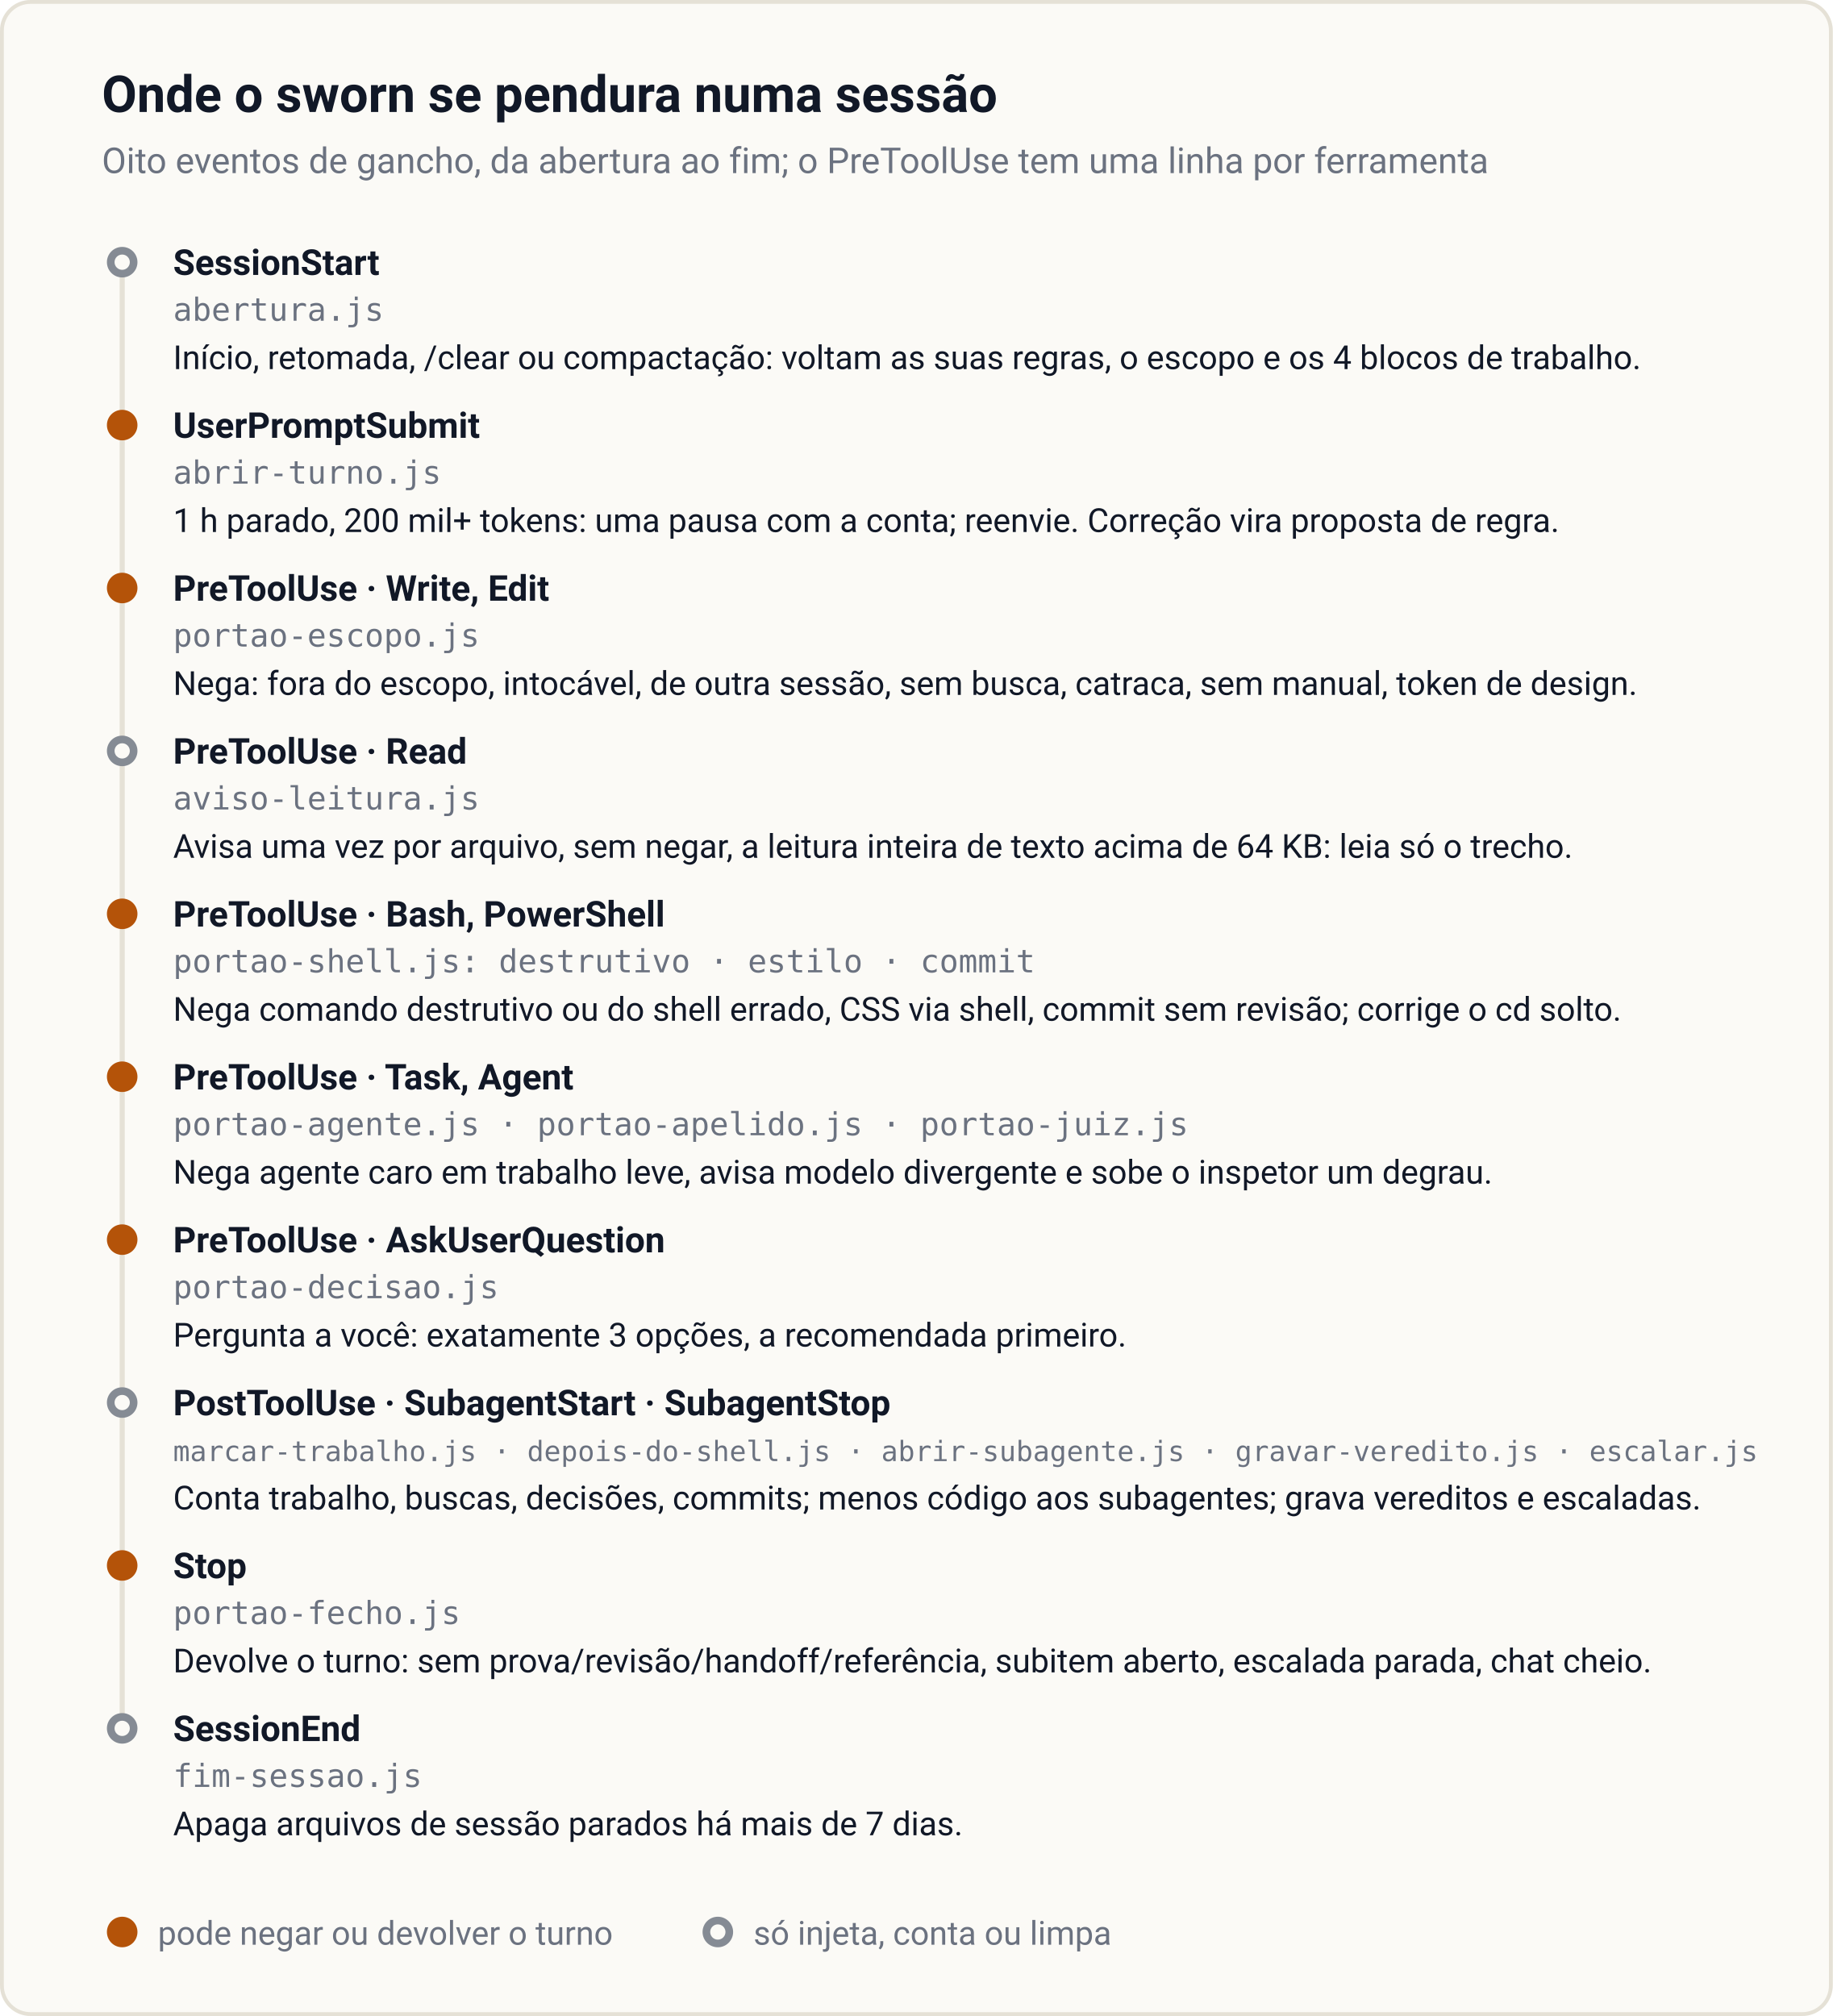
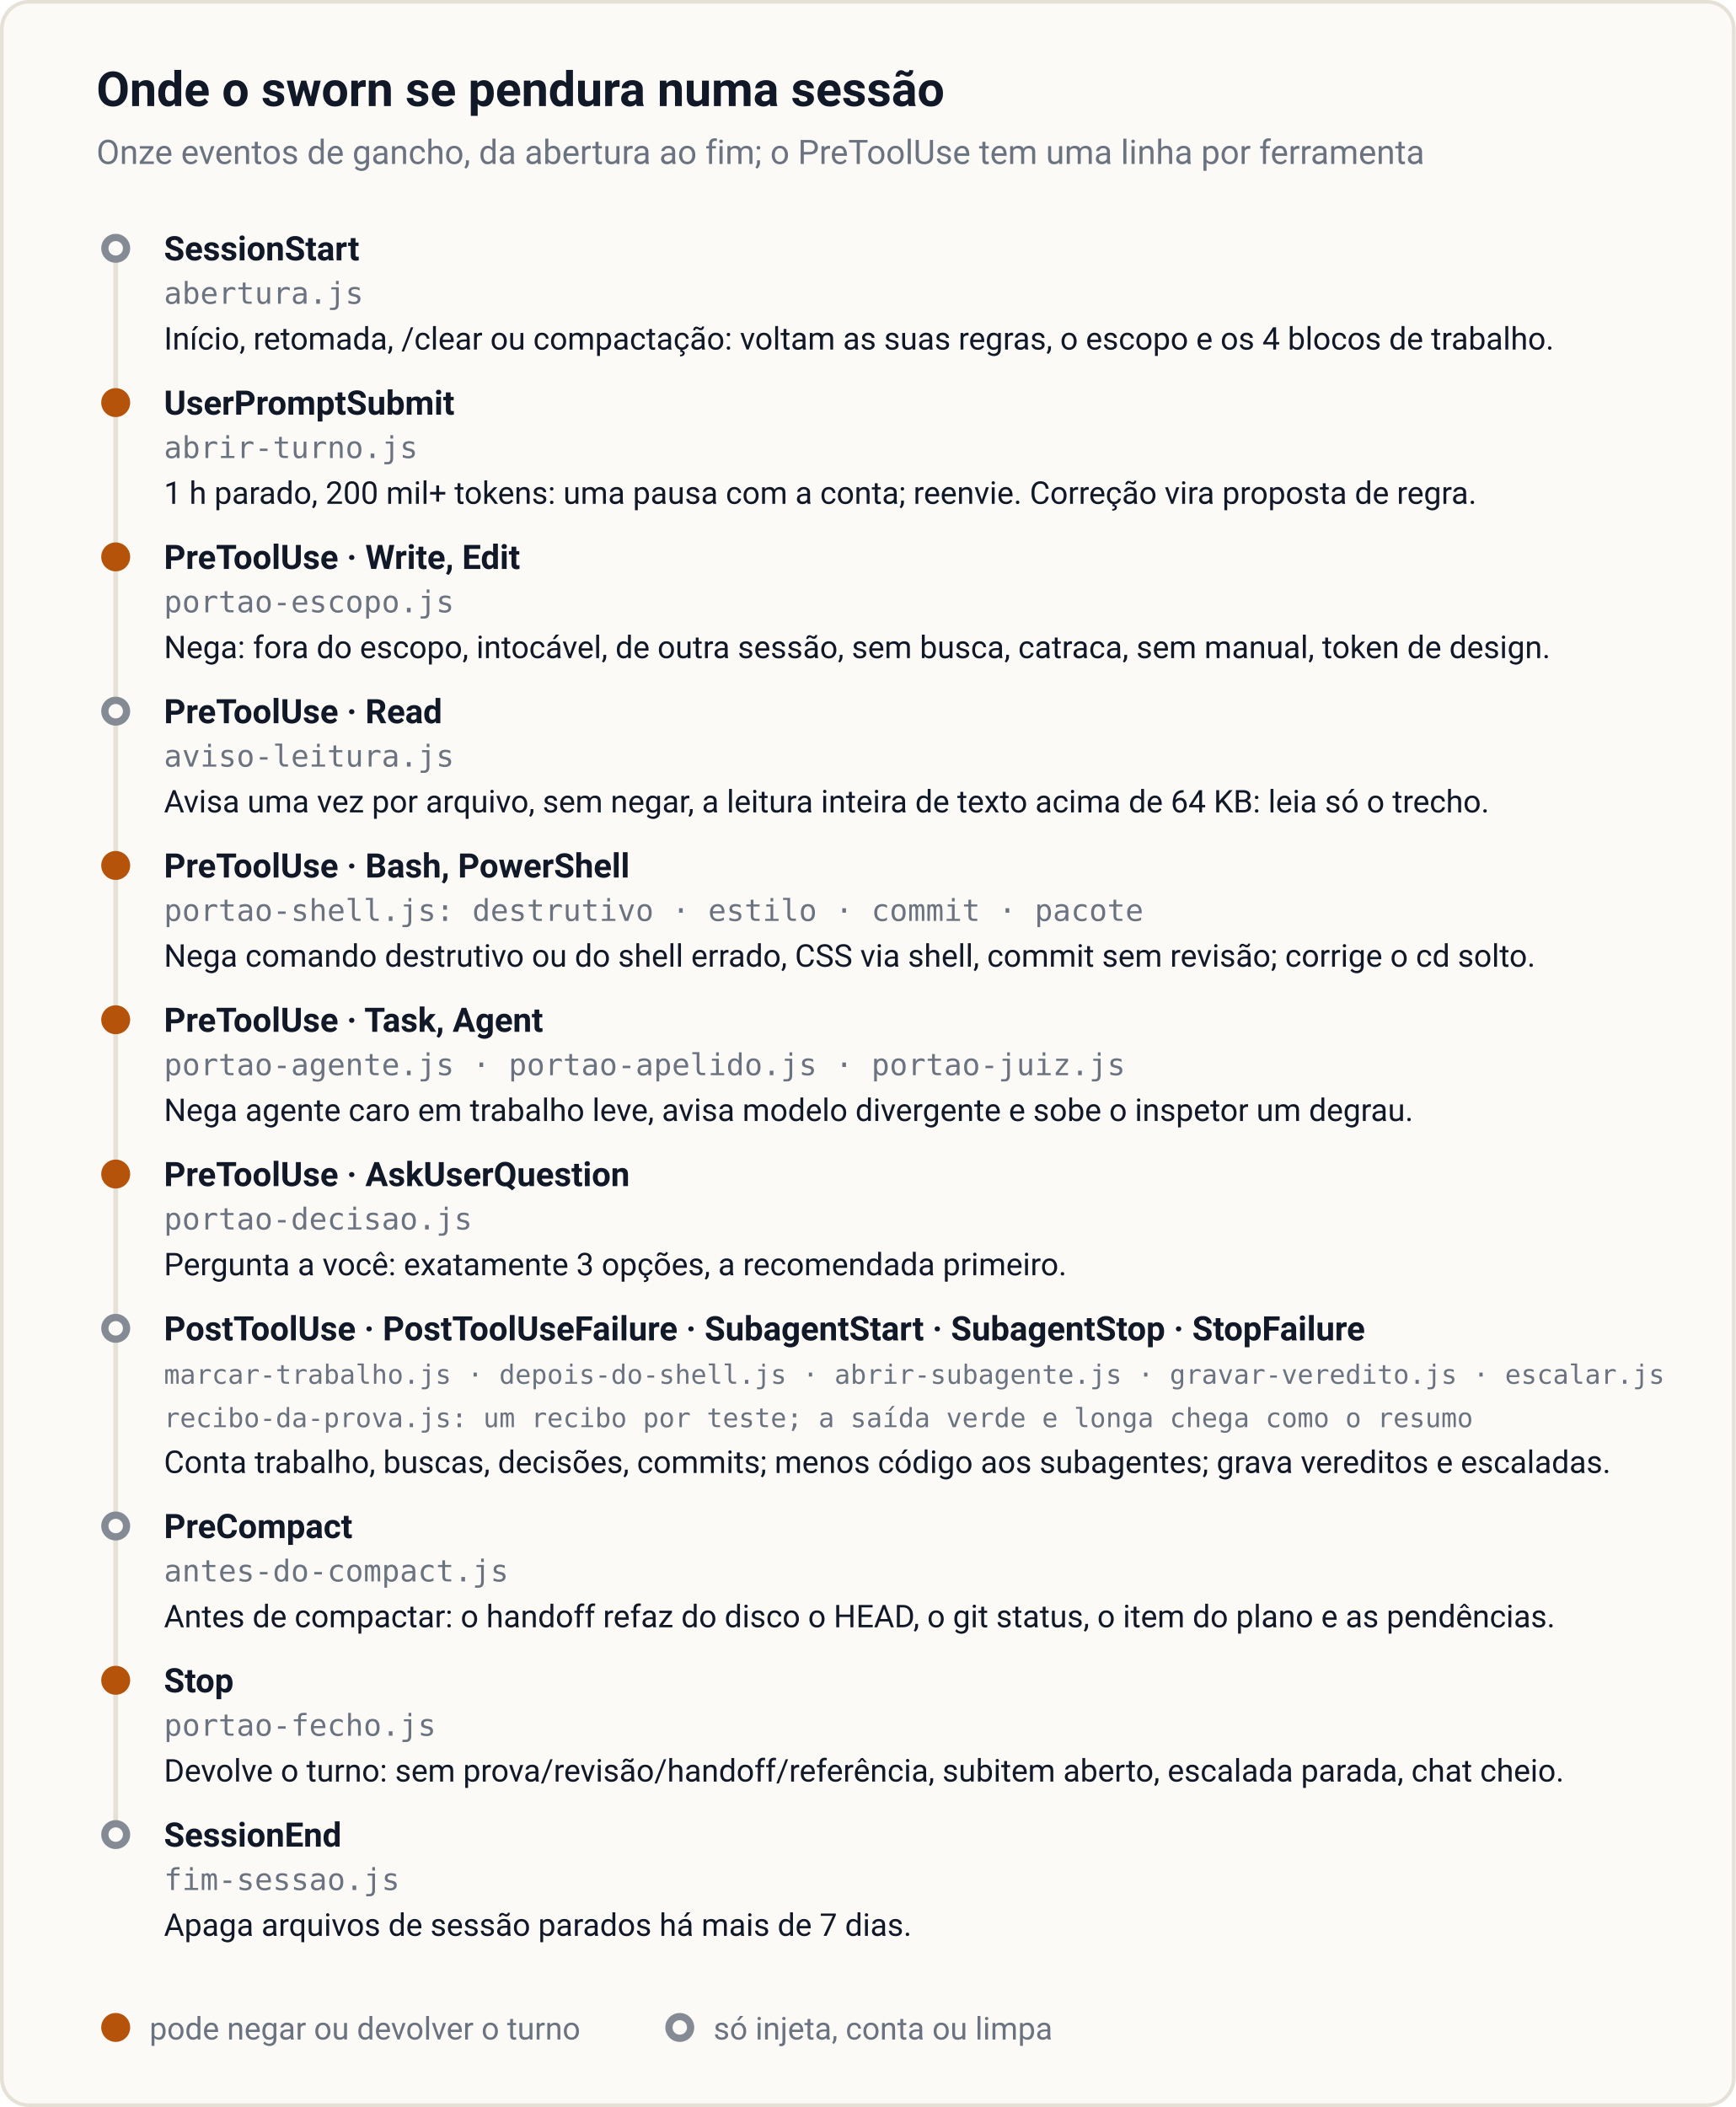
- <svg xmlns="http://www.w3.org/2000/svg" width="720" height="792" viewBox="0 0 720 792" role="img" aria-labelledby="titulo desc">
+ <svg xmlns="http://www.w3.org/2000/svg" width="720" height="874" viewBox="0 0 720 874" role="img" aria-labelledby="titulo desc">
  <style>
    .fundo { fill: #FBFAF6; }
    .borda { fill: none; stroke: #E5E1D6; }
    .linha { stroke: #E5E1D6; }
    .forte { fill: #111827; }
    .fraco { fill: #6B7280; }
    .sem { fill: #858B94; }
    .com { fill: #B45309; }
    @media (prefers-color-scheme: dark) {
      .fundo { fill: #0D1117; }
      .borda { stroke: #30363D; }
      .linha { stroke: #30363D; }
      .forte { fill: #E5E7EB; }
      .fraco { fill: #8B949E; }
      .sem { fill: #6B7280; }
      .com { fill: #F59E0B; }
    }
  </style>
-   <rect class="fundo" width="720" height="792" rx="12" />
-   <rect class="borda" x="0.75" y="0.75" width="718.5" height="790.5" rx="11.25" stroke-width="1.5" />
+   <rect class="fundo" width="720" height="874" rx="12" />
+   <rect class="borda" x="0.75" y="0.75" width="718.5" height="872.5" rx="11.25" stroke-width="1.5" />
  <g font-family="'Segoe UI', system-ui, -apple-system, Roboto, 'Helvetica Neue', Arial, sans-serif">
    <text class="forte" x="40" y="44" font-size="20" font-weight="700">Onde o sworn se pendura numa sessão</text>
-     <text class="fraco" x="40" y="68" font-size="14">Oito eventos de gancho, da abertura ao fim; o PreToolUse tem uma linha por ferramenta</text>
-     <path class="linha" d="M48 103V679" stroke-width="2" />
+     <text class="fraco" x="40" y="68" font-size="14">Onze eventos de gancho, da abertura ao fim; o PreToolUse tem uma linha por ferramenta</text>
+     <path class="linha" d="M48 103V761" stroke-width="2" />
    <circle class="sem" cx="48" cy="103" r="6" />
    <circle class="fundo" cx="48" cy="103" r="3" />
    <text class="forte" x="68" y="108" font-size="14" font-weight="600">SessionStart</text>
    <text class="fraco" x="68" y="126" font-size="12.5" font-family="ui-monospace, SFMono-Regular, Menlo, Consolas, monospace">abertura.js</text>
    <text class="forte" x="68" y="145" font-size="13">Início, retomada, /clear ou compactação: voltam as suas regras, o escopo e os 4 blocos de trabalho.</text>
    <circle class="com" cx="48" cy="167" r="6" />
    <text class="forte" x="68" y="172" font-size="14" font-weight="600">UserPromptSubmit</text>
    <text class="fraco" x="68" y="190" font-size="12.5" font-family="ui-monospace, SFMono-Regular, Menlo, Consolas, monospace">abrir-turno.js</text>
    <text class="forte" x="68" y="209" font-size="13">1 h parado, 200 mil+ tokens: uma pausa com a conta; reenvie. Correção vira proposta de regra.</text>
    <circle class="com" cx="48" cy="231" r="6" />
    <text class="forte" x="68" y="236" font-size="14" font-weight="600">PreToolUse · Write, Edit</text>
    <text class="fraco" x="68" y="254" font-size="12.5" font-family="ui-monospace, SFMono-Regular, Menlo, Consolas, monospace">portao-escopo.js</text>
    <text class="forte" x="68" y="273" font-size="13">Nega: fora do escopo, intocável, de outra sessão, sem busca, catraca, sem manual, token de design.</text>
    <circle class="sem" cx="48" cy="295" r="6" />
    <circle class="fundo" cx="48" cy="295" r="3" />
    <text class="forte" x="68" y="300" font-size="14" font-weight="600">PreToolUse · Read</text>
    <text class="fraco" x="68" y="318" font-size="12.5" font-family="ui-monospace, SFMono-Regular, Menlo, Consolas, monospace">aviso-leitura.js</text>
    <text class="forte" x="68" y="337" font-size="13">Avisa uma vez por arquivo, sem negar, a leitura inteira de texto acima de 64 KB: leia só o trecho.</text>
    <circle class="com" cx="48" cy="359" r="6" />
    <text class="forte" x="68" y="364" font-size="14" font-weight="600">PreToolUse · Bash, PowerShell</text>
-     <text class="fraco" x="68" y="382" font-size="12.5" font-family="ui-monospace, SFMono-Regular, Menlo, Consolas, monospace">portao-shell.js: destrutivo · estilo · commit</text>
+     <text class="fraco" x="68" y="382" font-size="12.5" font-family="ui-monospace, SFMono-Regular, Menlo, Consolas, monospace">portao-shell.js: destrutivo · estilo · commit · pacote</text>
    <text class="forte" x="68" y="401" font-size="13">Nega comando destrutivo ou do shell errado, CSS via shell, commit sem revisão; corrige o cd solto.</text>
    <circle class="com" cx="48" cy="423" r="6" />
    <text class="forte" x="68" y="428" font-size="14" font-weight="600">PreToolUse · Task, Agent</text>
    <text class="fraco" x="68" y="446" font-size="12.5" font-family="ui-monospace, SFMono-Regular, Menlo, Consolas, monospace">portao-agente.js · portao-apelido.js · portao-juiz.js</text>
    <text class="forte" x="68" y="465" font-size="13">Nega agente caro em trabalho leve, avisa modelo divergente e sobe o inspetor um degrau.</text>
    <circle class="com" cx="48" cy="487" r="6" />
    <text class="forte" x="68" y="492" font-size="14" font-weight="600">PreToolUse · AskUserQuestion</text>
    <text class="fraco" x="68" y="510" font-size="12.5" font-family="ui-monospace, SFMono-Regular, Menlo, Consolas, monospace">portao-decisao.js</text>
    <text class="forte" x="68" y="529" font-size="13">Pergunta a você: exatamente 3 opções, a recomendada primeiro.</text>
    <circle class="sem" cx="48" cy="551" r="6" />
    <circle class="fundo" cx="48" cy="551" r="3" />
-     <text class="forte" x="68" y="556" font-size="14" font-weight="600">PostToolUse · SubagentStart · SubagentStop</text>
+     <text class="forte" x="68" y="556" font-size="14" font-weight="600">PostToolUse · PostToolUseFailure · SubagentStart · SubagentStop · StopFailure</text>
    <text class="fraco" x="68" y="574" font-size="11" font-family="ui-monospace, SFMono-Regular, Menlo, Consolas, monospace">marcar-trabalho.js · depois-do-shell.js · abrir-subagente.js · gravar-veredito.js · escalar.js</text>
-     <text class="forte" x="68" y="593" font-size="13">Conta trabalho, buscas, decisões, commits; menos código aos subagentes; grava vereditos e escaladas.</text>
-     <circle class="com" cx="48" cy="615" r="6" />
-     <text class="forte" x="68" y="620" font-size="14" font-weight="600">Stop</text>
-     <text class="fraco" x="68" y="638" font-size="12.5" font-family="ui-monospace, SFMono-Regular, Menlo, Consolas, monospace">portao-fecho.js</text>
-     <text class="forte" x="68" y="657" font-size="13">Devolve o turno: sem prova/revisão/handoff/referência, subitem aberto, escalada parada, chat cheio.</text>
-     <circle class="sem" cx="48" cy="679" r="6" />
-     <circle class="fundo" cx="48" cy="679" r="3" />
-     <text class="forte" x="68" y="684" font-size="14" font-weight="600">SessionEnd</text>
-     <text class="fraco" x="68" y="702" font-size="12.5" font-family="ui-monospace, SFMono-Regular, Menlo, Consolas, monospace">fim-sessao.js</text>
-     <text class="forte" x="68" y="721" font-size="13">Apaga arquivos de sessão parados há mais de 7 dias.</text>
-     <circle class="com" cx="48" cy="759" r="6" />
-     <text class="fraco" x="62" y="764" font-size="13">pode negar ou devolver o turno</text>
-     <circle class="sem" cx="282" cy="759" r="6" />
-     <circle class="fundo" cx="282" cy="759" r="3" />
-     <text class="fraco" x="296" y="764" font-size="13">só injeta, conta ou limpa</text>
+     <text class="fraco" x="68" y="592" font-size="11" font-family="ui-monospace, SFMono-Regular, Menlo, Consolas, monospace">recibo-da-prova.js: um recibo por teste; a saída verde e longa chega como o resumo</text>
+     <text class="forte" x="68" y="611" font-size="13">Conta trabalho, buscas, decisões, commits; menos código aos subagentes; grava vereditos e escaladas.</text>
+     <circle class="sem" cx="48" cy="633" r="6" />
+     <circle class="fundo" cx="48" cy="633" r="3" />
+     <text class="forte" x="68" y="638" font-size="14" font-weight="600">PreCompact</text>
+     <text class="fraco" x="68" y="656" font-size="12.5" font-family="ui-monospace, SFMono-Regular, Menlo, Consolas, monospace">antes-do-compact.js</text>
+     <text class="forte" x="68" y="675" font-size="13">Antes de compactar: o handoff refaz do disco o HEAD, o git status, o item do plano e as pendências.</text>
+     <circle class="com" cx="48" cy="697" r="6" />
+     <text class="forte" x="68" y="702" font-size="14" font-weight="600">Stop</text>
+     <text class="fraco" x="68" y="720" font-size="12.5" font-family="ui-monospace, SFMono-Regular, Menlo, Consolas, monospace">portao-fecho.js</text>
+     <text class="forte" x="68" y="739" font-size="13">Devolve o turno: sem prova/revisão/handoff/referência, subitem aberto, escalada parada, chat cheio.</text>
+     <circle class="sem" cx="48" cy="761" r="6" />
+     <circle class="fundo" cx="48" cy="761" r="3" />
+     <text class="forte" x="68" y="766" font-size="14" font-weight="600">SessionEnd</text>
+     <text class="fraco" x="68" y="784" font-size="12.5" font-family="ui-monospace, SFMono-Regular, Menlo, Consolas, monospace">fim-sessao.js</text>
+     <text class="forte" x="68" y="803" font-size="13">Apaga arquivos de sessão parados há mais de 7 dias.</text>
+     <circle class="com" cx="48" cy="841" r="6" />
+     <text class="fraco" x="62" y="846" font-size="13">pode negar ou devolver o turno</text>
+     <circle class="sem" cx="282" cy="841" r="6" />
+     <circle class="fundo" cx="282" cy="841" r="3" />
+     <text class="fraco" x="296" y="846" font-size="13">só injeta, conta ou limpa</text>
  </g>
</svg>
